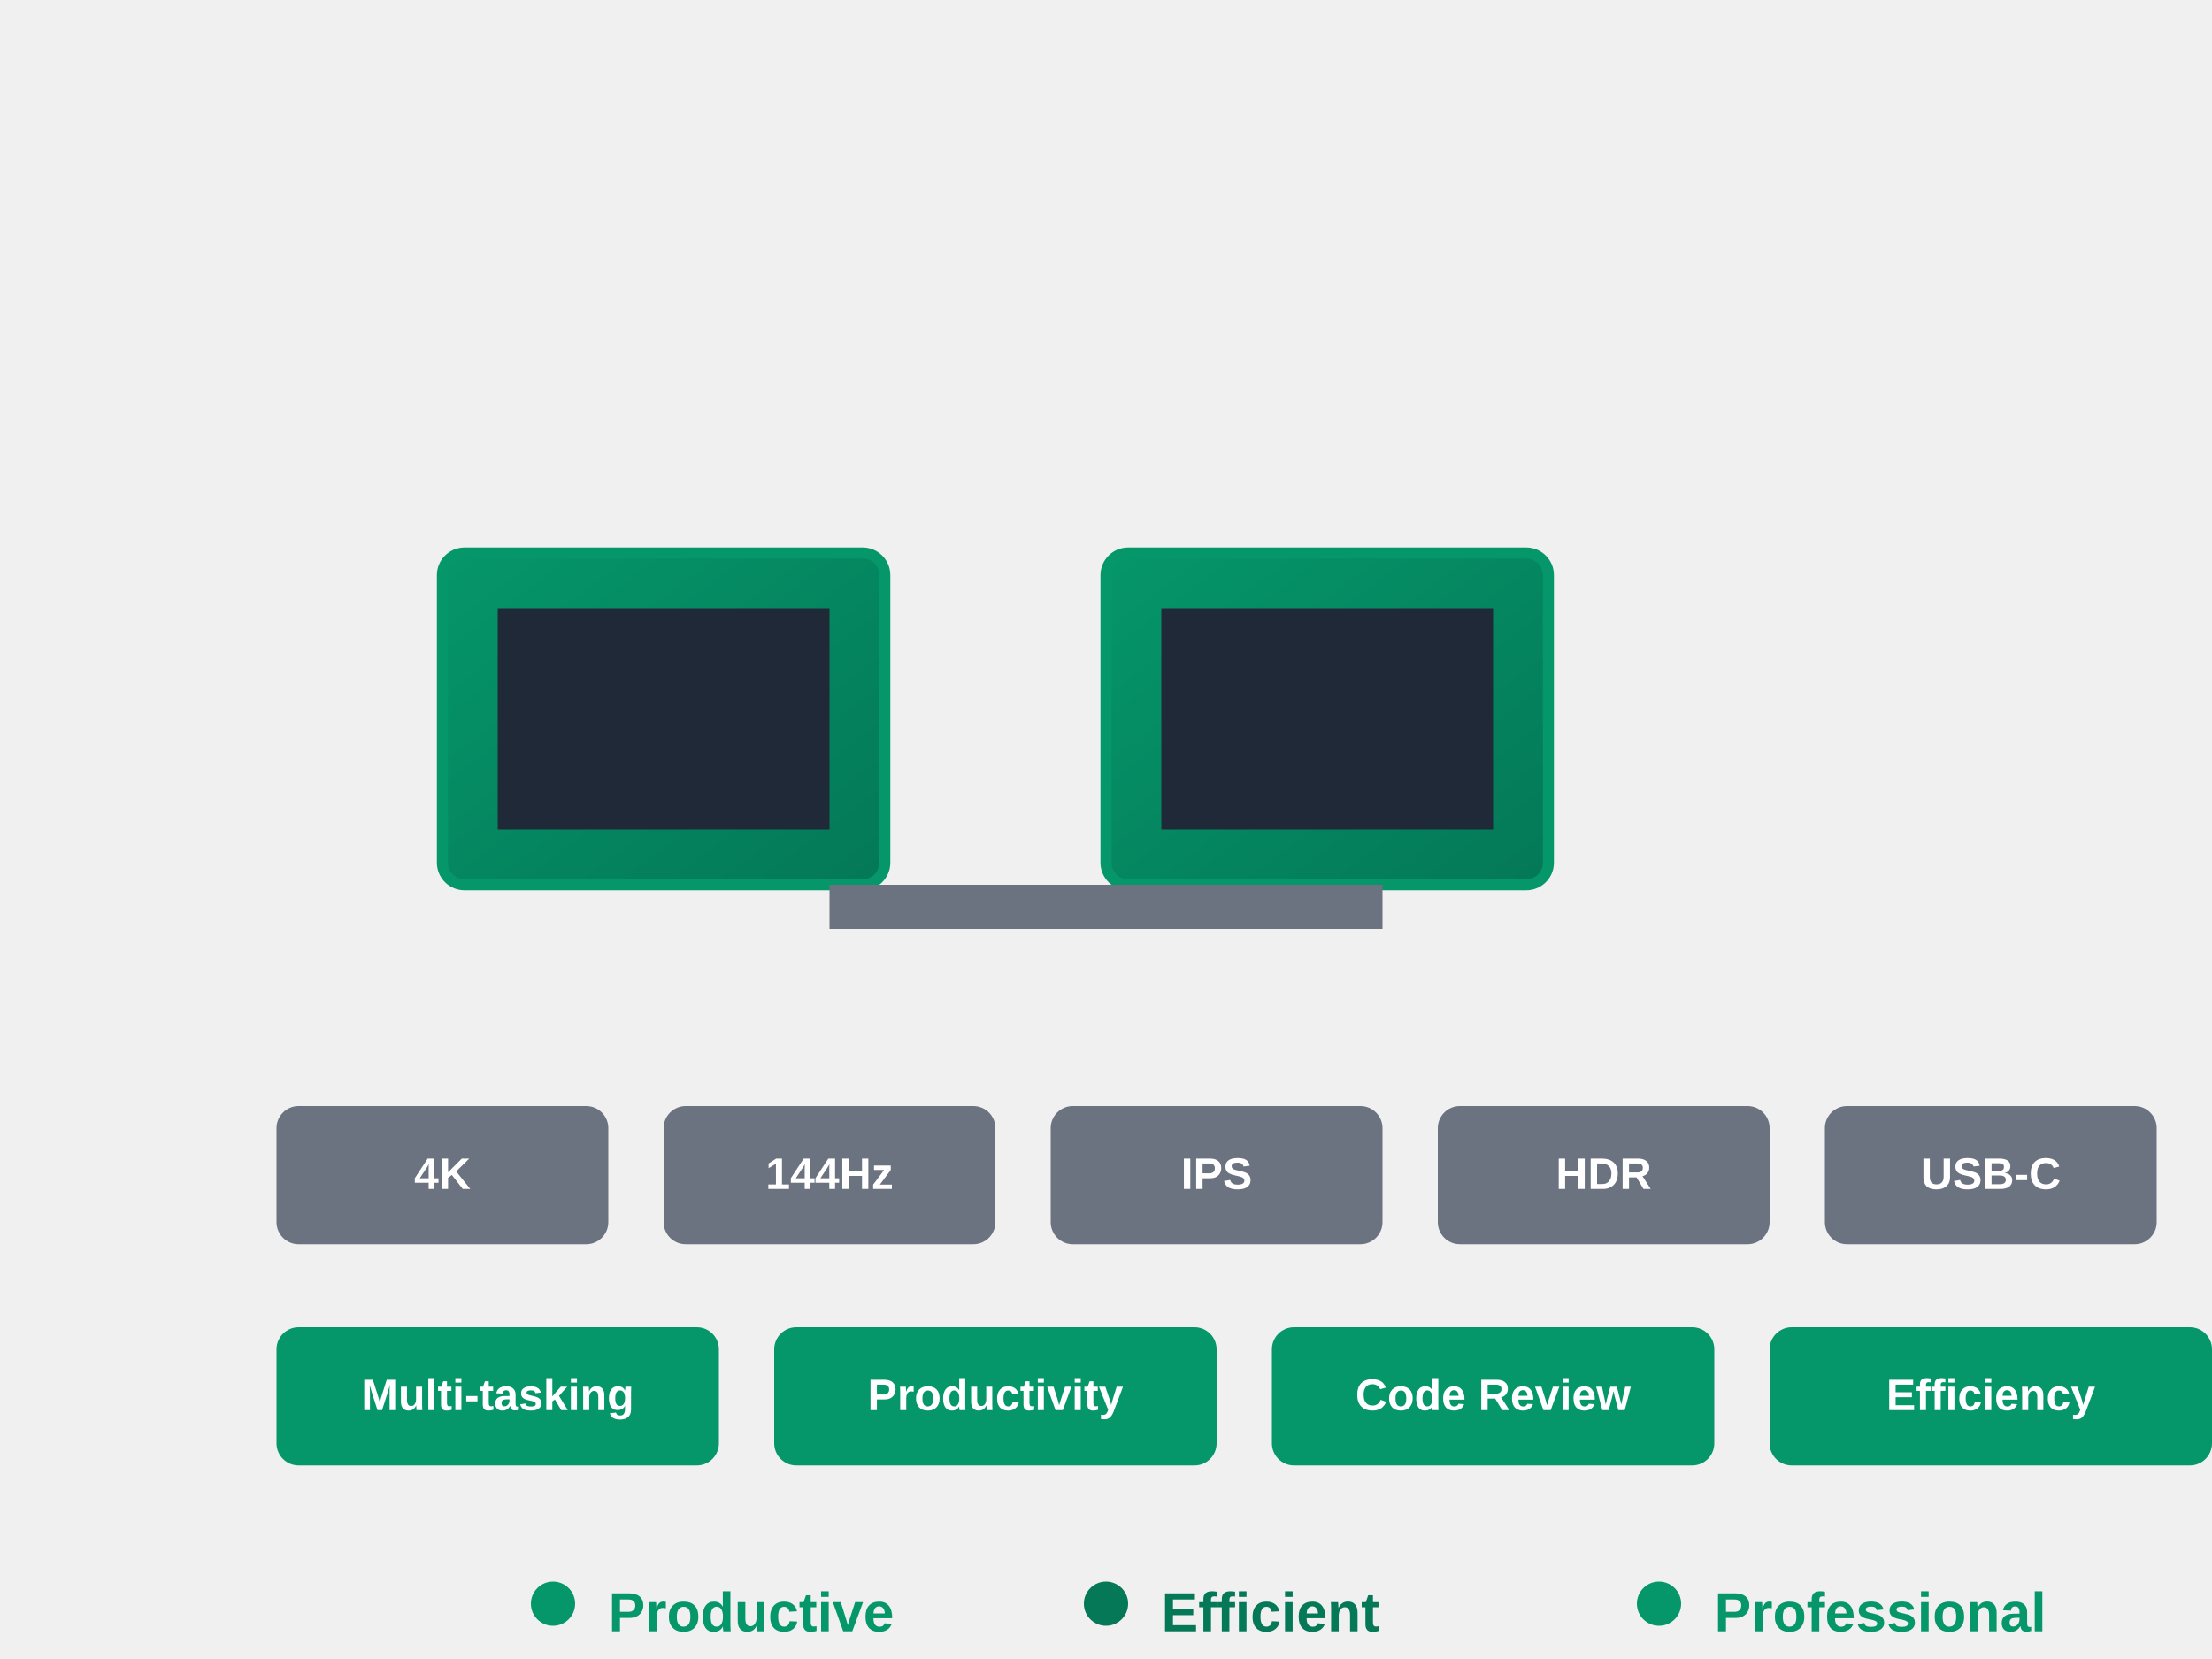
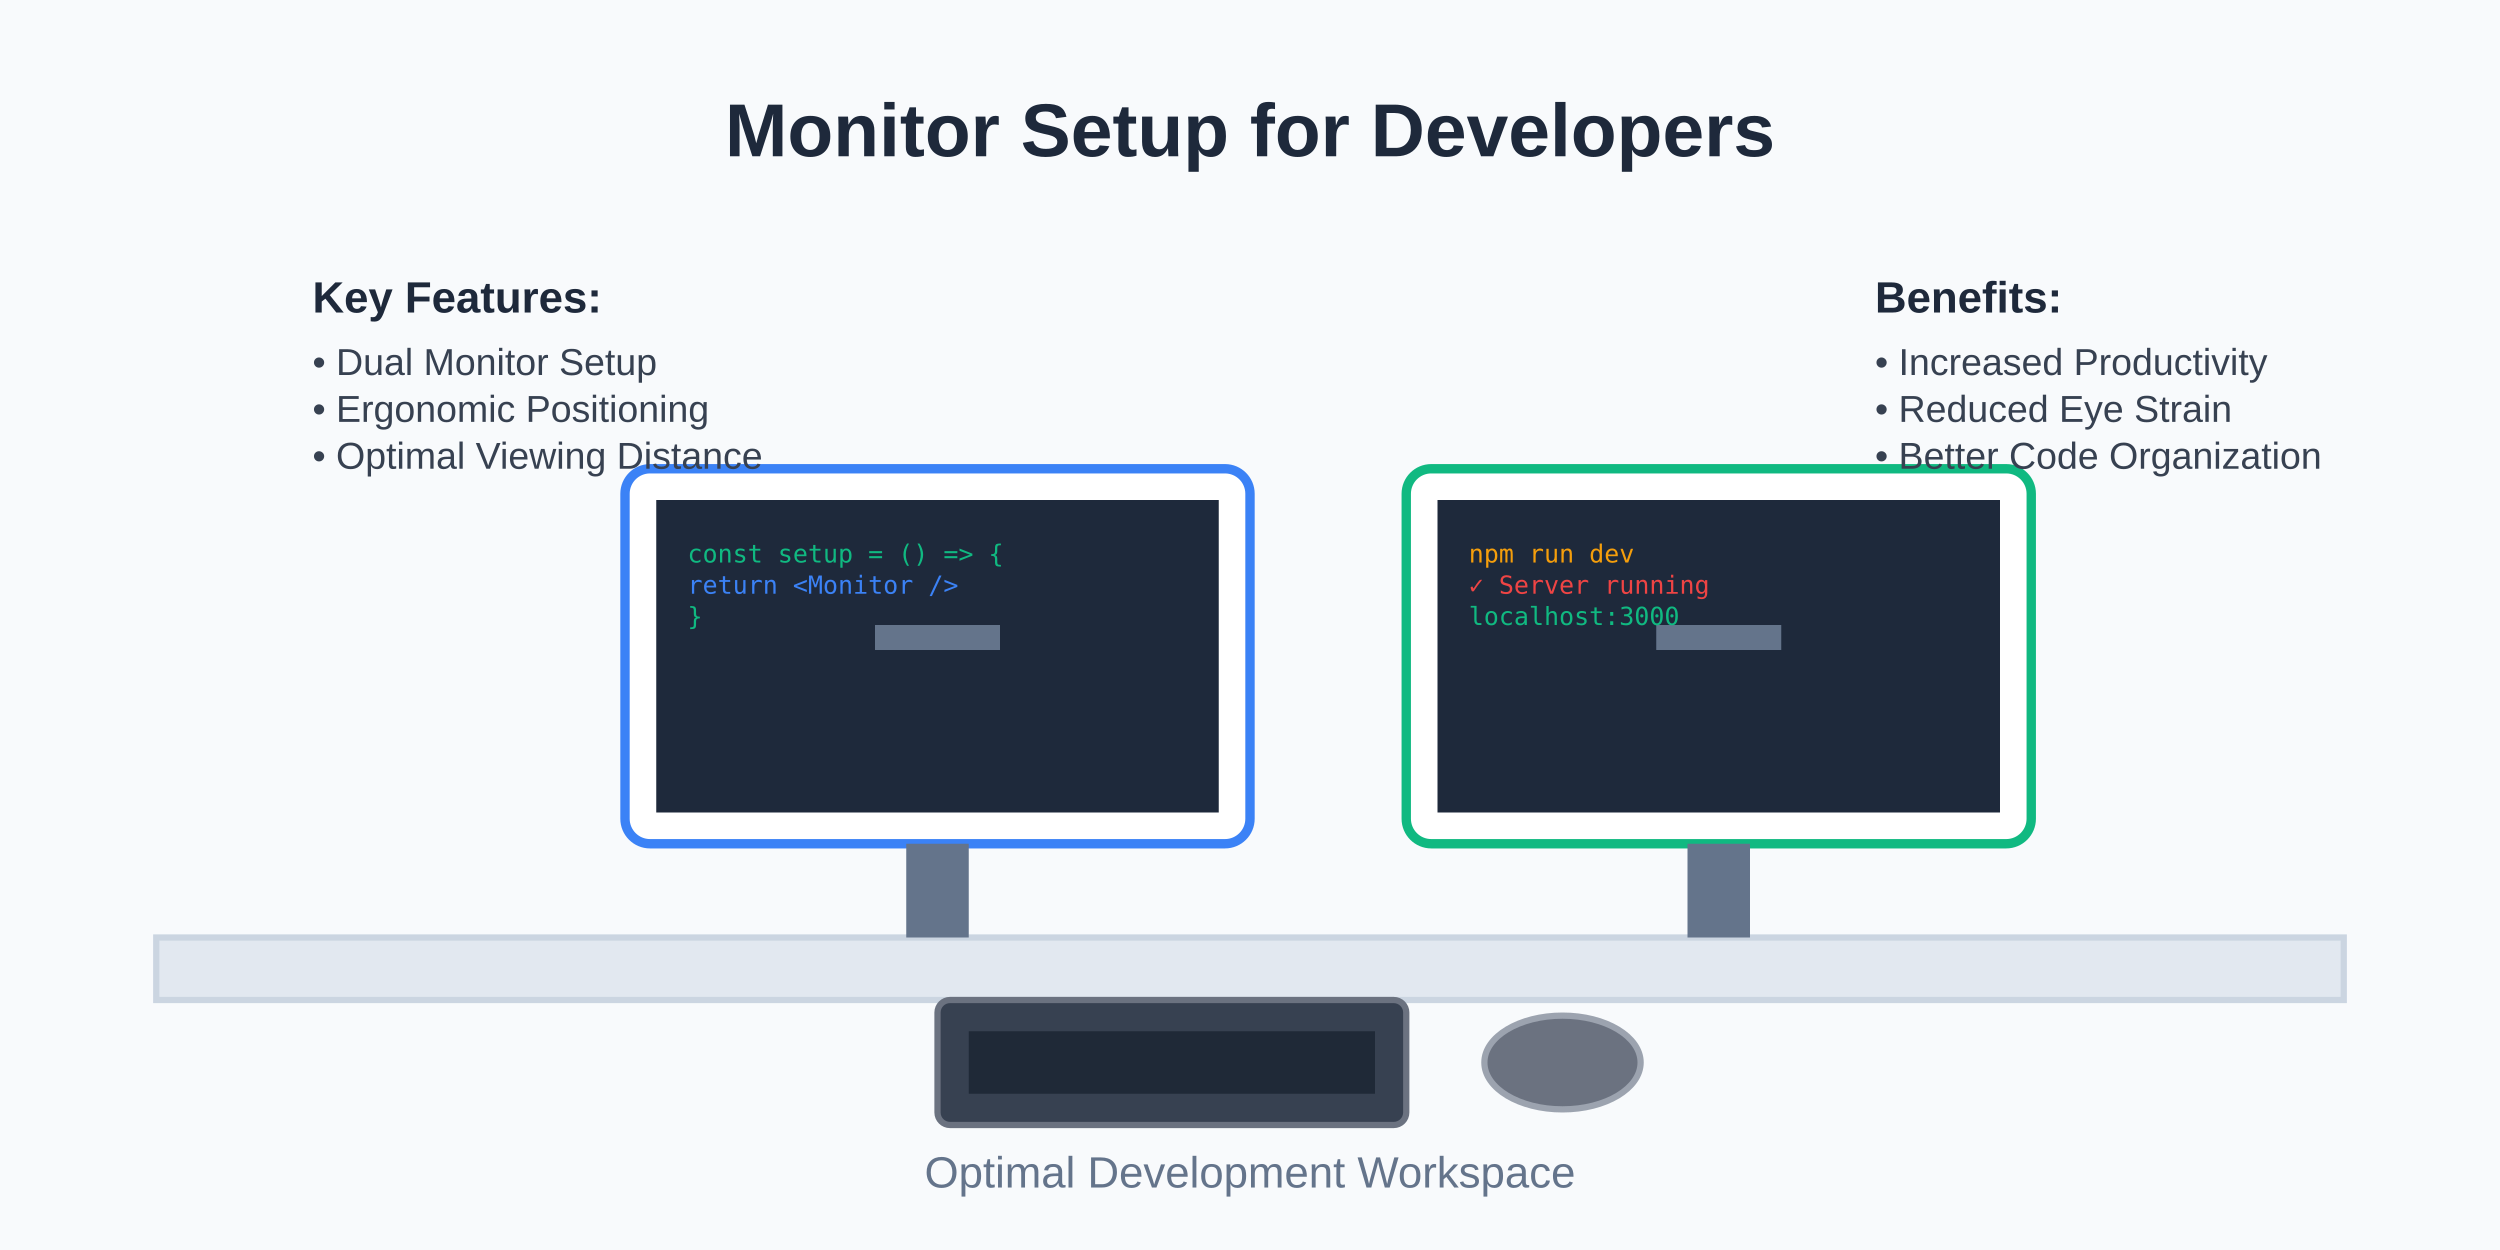
- <svg xmlns="http://www.w3.org/2000/svg" width="400" height="300" viewBox="0 0 400 300">
-   <defs>
-     <linearGradient id="monitorGradient" x1="0%" y1="0%" x2="100%" y2="100%">
-       <stop offset="0%" style="stop-color:#059669;stop-opacity:1" />
-       <stop offset="100%" style="stop-color:#047857;stop-opacity:1" />
-     </linearGradient>
-   </defs>
-   <rect x="80" y="100" width="80" height="60" rx="4" fill="url(#monitorGradient)" stroke="#059669" stroke-width="2" />
-   <rect x="90" y="110" width="60" height="40" fill="#1f2937" />
-   <rect x="200" y="100" width="80" height="60" rx="4" fill="url(#monitorGradient)" stroke="#059669" stroke-width="2" />
-   <rect x="210" y="110" width="60" height="40" fill="#1f2937" />
-   <rect x="150" y="160" width="100" height="8" fill="#6b7280" />
-   <rect x="50" y="200" width="60" height="25" rx="4" fill="#6b7280" />
-   <text x="80" y="215" text-anchor="middle" fill="white" font-family="Arial, sans-serif" font-size="8" style="font-weight:bold;">4K</text>
-   <rect x="120" y="200" width="60" height="25" rx="4" fill="#6b7280" />
-   <text x="150" y="215" text-anchor="middle" fill="white" font-family="Arial, sans-serif" font-size="8" style="font-weight:bold;">144Hz</text>
-   <rect x="190" y="200" width="60" height="25" rx="4" fill="#6b7280" />
-   <text x="220" y="215" text-anchor="middle" fill="white" font-family="Arial, sans-serif" font-size="8" style="font-weight:bold;">IPS</text>
-   <rect x="260" y="200" width="60" height="25" rx="4" fill="#6b7280" />
-   <text x="290" y="215" text-anchor="middle" fill="white" font-family="Arial, sans-serif" font-size="8" style="font-weight:bold;">HDR</text>
-   <rect x="330" y="200" width="60" height="25" rx="4" fill="#6b7280" />
-   <text x="360" y="215" text-anchor="middle" fill="white" font-family="Arial, sans-serif" font-size="8" style="font-weight:bold;">USB-C</text>
-   <rect x="50" y="240" width="80" height="25" rx="4" fill="#059669" />
-   <text x="90" y="255" text-anchor="middle" fill="white" font-family="Arial, sans-serif" font-size="8" style="font-weight:bold;">Multi-tasking</text>
-   <rect x="140" y="240" width="80" height="25" rx="4" fill="#059669" />
-   <text x="180" y="255" text-anchor="middle" fill="white" font-family="Arial, sans-serif" font-size="8" style="font-weight:bold;">Productivity</text>
-   <rect x="230" y="240" width="80" height="25" rx="4" fill="#059669" />
-   <text x="270" y="255" text-anchor="middle" fill="white" font-family="Arial, sans-serif" font-size="8" style="font-weight:bold;">Code Review</text>
-   <rect x="320" y="240" width="80" height="25" rx="4" fill="#059669" />
-   <text x="360" y="255" text-anchor="middle" fill="white" font-family="Arial, sans-serif" font-size="8" style="font-weight:bold;">Efficiency</text>
-   <circle cx="100" cy="290" r="4" fill="#059669" />
-   <text x="110" y="295" fill="#059669" font-family="Arial, sans-serif" font-size="10" style="font-weight:bold;">Productive</text>
-   <circle cx="200" cy="290" r="4" fill="#047857" />
-   <text x="210" y="295" fill="#047857" font-family="Arial, sans-serif" font-size="10" style="font-weight:bold;">Efficient</text>
-   <circle cx="300" cy="290" r="4" fill="#059669" />
-   <text x="310" y="295" fill="#059669" font-family="Arial, sans-serif" font-size="10" style="font-weight:bold;">Professional</text>
+ <svg xmlns="http://www.w3.org/2000/svg" width="800" height="400" viewBox="0 0 800 400" fill="none">
+   <rect width="800" height="400" fill="#F8FAFC" />
+   <rect x="50" y="300" width="700" height="20" fill="#E2E8F0" stroke="#CBD5E1" stroke-width="2" />
+   <rect x="200" y="150" width="200" height="120" rx="8" fill="#FFFFFF" stroke="#3B82F6" stroke-width="3" />
+   <rect x="210" y="160" width="180" height="100" fill="#1E293B" />
+   <rect x="450" y="150" width="200" height="120" rx="8" fill="#FFFFFF" stroke="#10B981" stroke-width="3" />
+   <rect x="460" y="160" width="180" height="100" fill="#1E293B" />
+   <rect x="290" y="270" width="20" height="30" fill="#64748B" />
+   <rect x="540" y="270" width="20" height="30" fill="#64748B" />
+   <rect x="280" y="200" width="40" height="8" fill="#64748B" />
+   <rect x="530" y="200" width="40" height="8" fill="#64748B" />
+   <text x="220" y="180" fill="#10B981" font-family="monospace" font-size="8">const setup = () =&gt; {</text>
+   <text x="220" y="190" fill="#3B82F6" font-family="monospace" font-size="8">  return &lt;Monitor /&gt;</text>
+   <text x="220" y="200" fill="#10B981" font-family="monospace" font-size="8">}</text>
+   <text x="470" y="180" fill="#F59E0B" font-family="monospace" font-size="8">npm run dev</text>
+   <text x="470" y="190" fill="#EF4444" font-family="monospace" font-size="8">✓ Server running</text>
+   <text x="470" y="200" fill="#10B981" font-family="monospace" font-size="8">localhost:3000</text>
+   <rect x="300" y="320" width="150" height="40" rx="4" fill="#374151" stroke="#6B7280" stroke-width="2" />
+   <rect x="310" y="330" width="130" height="20" fill="#1F2937" />
+   <ellipse cx="500" cy="340" rx="25" ry="15" fill="#6B7280" stroke="#9CA3AF" stroke-width="2" />
+   <text x="400" y="50" text-anchor="middle" fill="#1E293B" font-family="Arial" font-size="24" font-weight="bold">Monitor Setup for Developers</text>
+   <text x="100" y="100" fill="#1E293B" font-family="Arial" font-size="14" font-weight="bold">Key Features:</text>
+   <text x="100" y="120" fill="#374151" font-family="Arial" font-size="12">• Dual Monitor Setup</text>
+   <text x="100" y="135" fill="#374151" font-family="Arial" font-size="12">• Ergonomic Positioning</text>
+   <text x="100" y="150" fill="#374151" font-family="Arial" font-size="12">• Optimal Viewing Distance</text>
+   <text x="600" y="100" fill="#1E293B" font-family="Arial" font-size="14" font-weight="bold">Benefits:</text>
+   <text x="600" y="120" fill="#374151" font-family="Arial" font-size="12">• Increased Productivity</text>
+   <text x="600" y="135" fill="#374151" font-family="Arial" font-size="12">• Reduced Eye Strain</text>
+   <text x="600" y="150" fill="#374151" font-family="Arial" font-size="12">• Better Code Organization</text>
+   <text x="400" y="380" text-anchor="middle" fill="#64748B" font-family="Arial" font-size="14">Optimal Development Workspace</text>
</svg>
